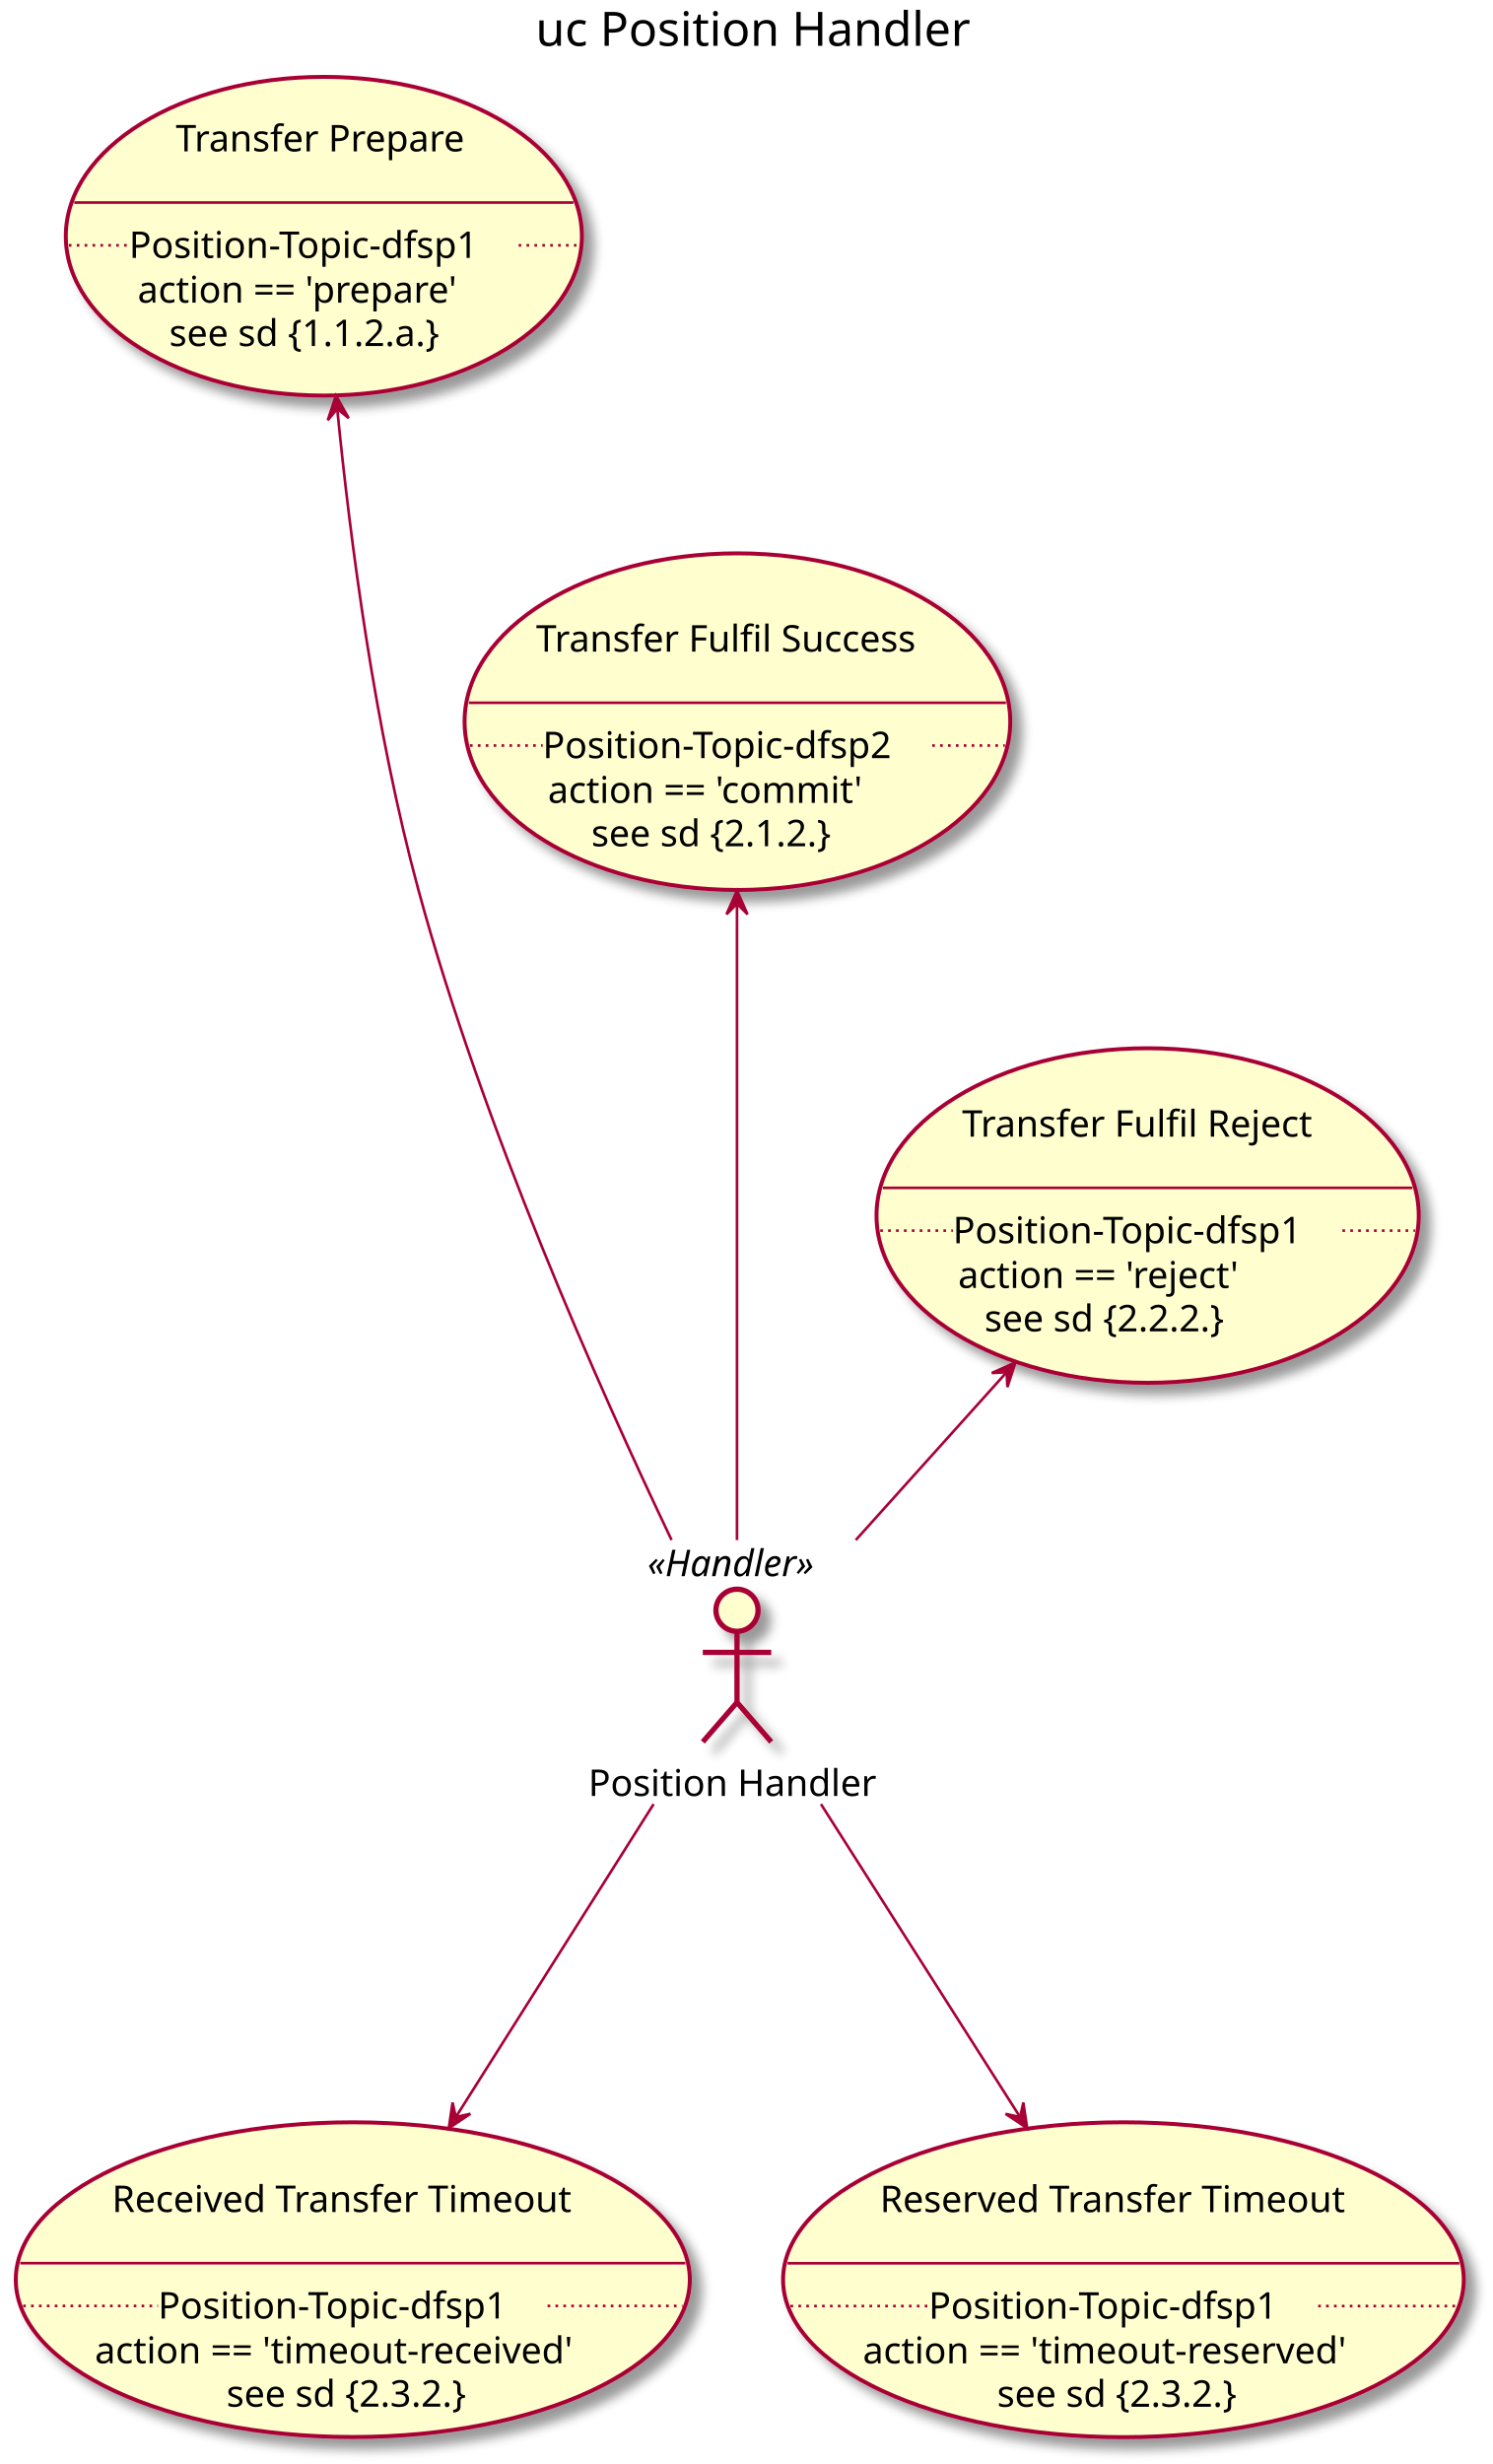
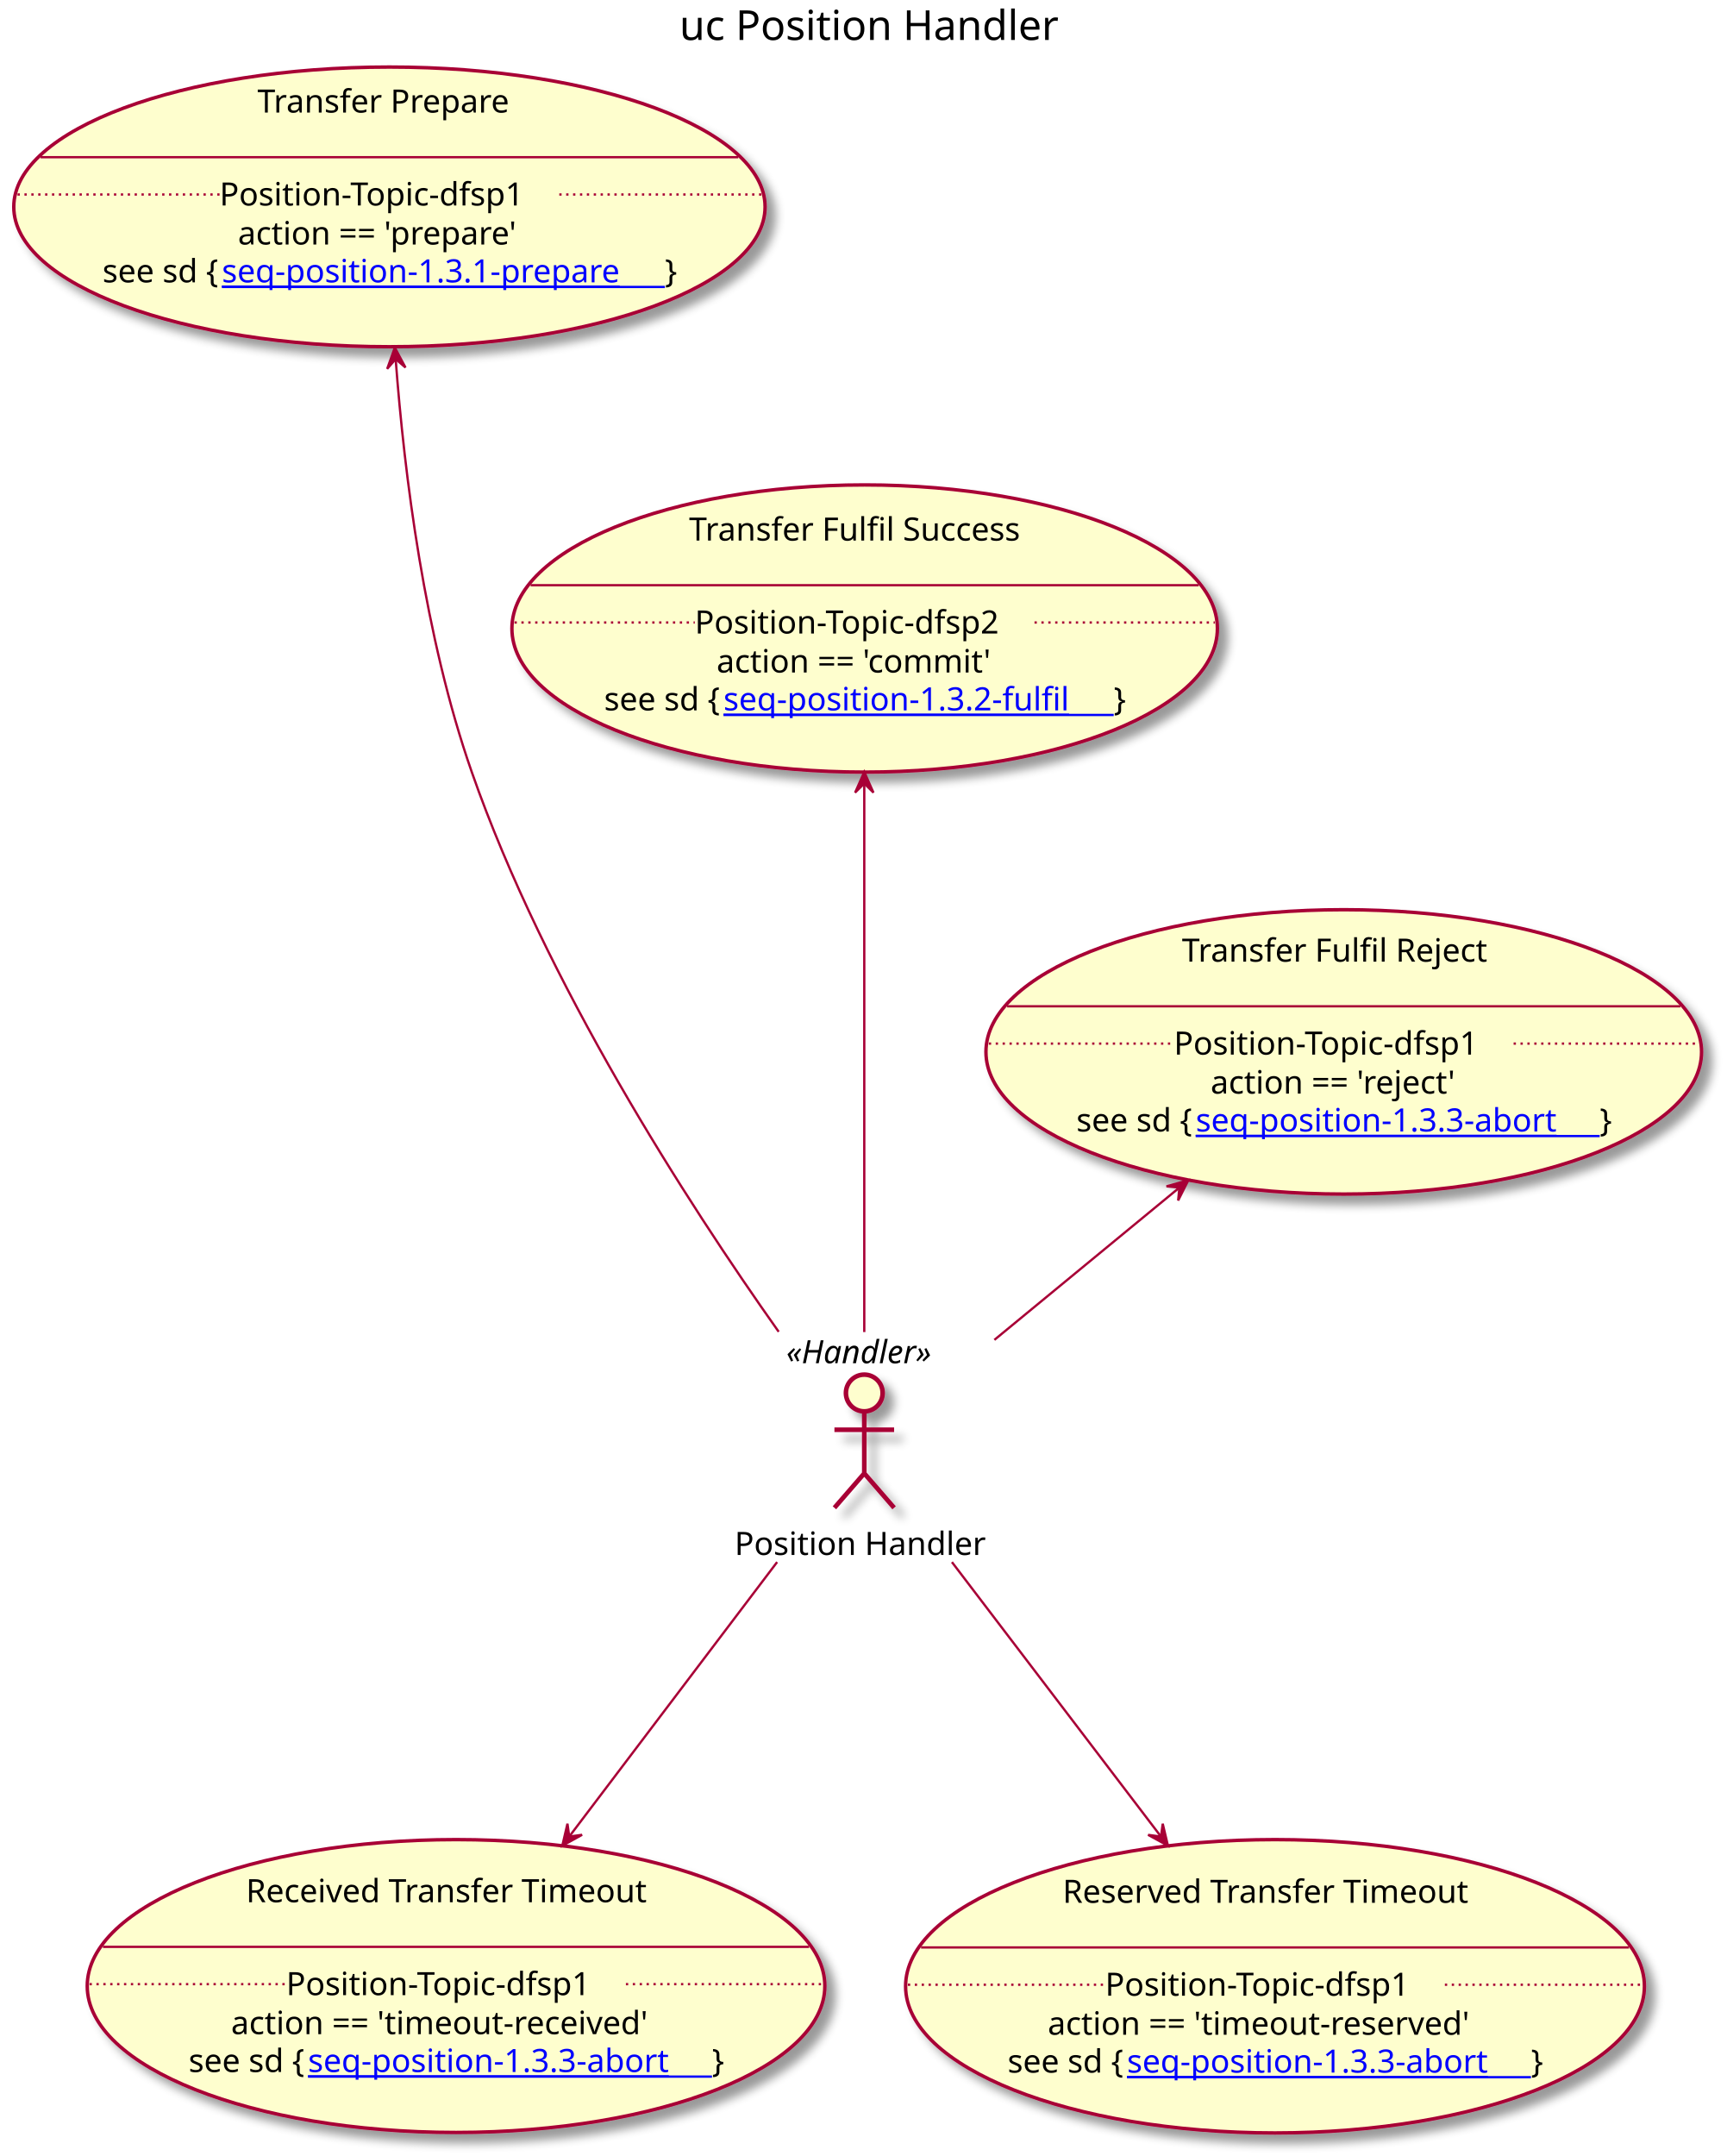
- <svg xmlns="http://www.w3.org/2000/svg" contentScriptType="application/ecmascript" contentStyleType="text/css" height="936px" preserveAspectRatio="none" style="width:567px;height:936px;" version="1.1" viewBox="0 0 567 936" width="567px" zoomAndPan="magnify">
+ <svg xmlns="http://www.w3.org/2000/svg" xmlns:xlink="http://www.w3.org/1999/xlink" contentScriptType="application/ecmascript" contentStyleType="text/css" height="939px" preserveAspectRatio="none" style="width:752px;height:939px;" version="1.1" viewBox="0 0 752 939" width="752px" zoomAndPan="magnify">
  <defs>
-     <filter height="300%" id="f1444pmen2ce5b" width="300%" x="-1" y="-1">
+     <filter height="300%" id="fq529vwlxhfi0" width="300%" x="-1" y="-1">
      <feGaussianBlur result="blurOut" stdDeviation="2.0" />
      <feColorMatrix in="blurOut" result="blurOut2" type="matrix" values="0 0 0 0 0 0 0 0 0 0 0 0 0 0 0 0 0 0 .4 0" />
      <feOffset dx="4.0" dy="4.0" in="blurOut2" result="blurOut3" />
      <feBlend in="SourceGraphic" in2="blurOut3" mode="normal" />
    </filter>
  </defs>
  <g>
-     <text fill="#000000" font-family="sans-serif" font-size="18" lengthAdjust="spacingAndGlyphs" textLength="168" x="203.5" y="17.402">uc Position Handler</text>
-     <ellipse cx="280" cy="611.688" fill="#FEFECE" filter="url(#f1444pmen2ce5b)" rx="8" ry="8" style="stroke: #A80036; stroke-width: 2.0;" />
-     <path d="M280,619.688 L280,646.688 M267,627.688 L293,627.688 M280,646.688 L267,661.688 M280,646.688 L293,661.688 " fill="none" filter="url(#f1444pmen2ce5b)" style="stroke: #A80036; stroke-width: 2.0;" />
-     <text fill="#000000" font-family="sans-serif" font-size="14" lengthAdjust="spacingAndGlyphs" textLength="113" x="223.5" y="682.223">Position Handler</text>
-     <text fill="#000000" font-family="sans-serif" font-size="14" font-style="italic" lengthAdjust="spacingAndGlyphs" textLength="68" x="246" y="598.734">«Handler»</text>
-     <ellipse cx="123.032" cy="89.731" fill="#FEFECE" filter="url(#f1444pmen2ce5b)" rx="98.032" ry="60.532" style="stroke: #A80036; stroke-width: 1.5;" />
-     <text fill="#000000" font-family="sans-serif" font-size="14" lengthAdjust="spacingAndGlyphs" textLength="115" x="66.782" y="57.499">Transfer Prepare</text>
-     <text fill="#000000" font-family="sans-serif" font-size="14" lengthAdjust="spacingAndGlyphs" textLength="0" x="126.282" y="73.987" />
-     <line style="stroke: #A80036; stroke-width: 1.0;" x1="28.214" x2="217.851" y1="76.94" y2="76.94" />
-     <text fill="#000000" font-family="sans-serif" font-size="14" lengthAdjust="spacingAndGlyphs" textLength="132" x="52.282" y="114.963">action == 'prepare'</text>
-     <text fill="#000000" font-family="sans-serif" font-size="14" lengthAdjust="spacingAndGlyphs" textLength="108" x="64.282" y="131.452">see sd {1.1.2.a.}</text>
-     <line style="stroke: #A80036; stroke-width: 1.0; stroke-dasharray: 1.0,2.0;" x1="26.16" x2="49.032" y1="93.184" y2="93.184" />
-     <text fill="#000000" font-family="sans-serif" font-size="14" lengthAdjust="spacingAndGlyphs" textLength="148" x="49.032" y="97.975">Position-Topic-dfsp1</text>
-     <line style="stroke: #A80036; stroke-width: 1.0; stroke-dasharray: 1.0,2.0;" x1="197.032" x2="219.905" y1="93.184" y2="93.184" />
-     <ellipse cx="280.157" cy="274.136" fill="#FEFECE" filter="url(#f1444pmen2ce5b)" rx="103.657" ry="63.937" style="stroke: #A80036; stroke-width: 1.5;" />
-     <text fill="#000000" font-family="sans-serif" font-size="14" lengthAdjust="spacingAndGlyphs" textLength="153" x="203.657" y="247.521">Transfer Fulfil Success</text>
-     <text fill="#000000" font-family="sans-serif" font-size="14" lengthAdjust="spacingAndGlyphs" textLength="0" x="282.157" y="264.009" />
-     <line style="stroke: #A80036; stroke-width: 1.0;" x1="178.155" x2="382.16" y1="266.962" y2="266.962" />
-     <text fill="#000000" font-family="sans-serif" font-size="14" lengthAdjust="spacingAndGlyphs" textLength="129" x="208.157" y="304.985">action == 'commit'</text>
-     <text fill="#000000" font-family="sans-serif" font-size="14" lengthAdjust="spacingAndGlyphs" textLength="96" x="224.657" y="321.474">see sd {2.1.2.}</text>
-     <line style="stroke: #A80036; stroke-width: 1.0; stroke-dasharray: 1.0,2.0;" x1="178.548" x2="206.157" y1="283.206" y2="283.206" />
-     <text fill="#000000" font-family="sans-serif" font-size="14" lengthAdjust="spacingAndGlyphs" textLength="148" x="206.157" y="287.997">Position-Topic-dfsp2</text>
-     <line style="stroke: #A80036; stroke-width: 1.0; stroke-dasharray: 1.0,2.0;" x1="354.157" x2="381.766" y1="283.206" y2="283.206" />
-     <ellipse cx="436.004" cy="461.741" fill="#FEFECE" filter="url(#f1444pmen2ce5b)" rx="103.004" ry="63.542" style="stroke: #A80036; stroke-width: 1.5;" />
-     <text fill="#000000" font-family="sans-serif" font-size="14" lengthAdjust="spacingAndGlyphs" textLength="141" x="365.504" y="431.791">Transfer Fulfil Reject</text>
-     <text fill="#000000" font-family="sans-serif" font-size="14" lengthAdjust="spacingAndGlyphs" textLength="0" x="438.004" y="448.279" />
-     <line style="stroke: #A80036; stroke-width: 1.0;" x1="335.418" x2="536.59" y1="451.232" y2="451.232" />
-     <text fill="#000000" font-family="sans-serif" font-size="14" lengthAdjust="spacingAndGlyphs" textLength="116" x="364.004" y="489.256">action == 'reject'</text>
-     <text fill="#000000" font-family="sans-serif" font-size="14" lengthAdjust="spacingAndGlyphs" textLength="96" x="374.004" y="505.744">see sd {2.2.2.}</text>
-     <line style="stroke: #A80036; stroke-width: 1.0; stroke-dasharray: 1.0,2.0;" x1="334.42" x2="362.004" y1="467.476" y2="467.476" />
-     <text fill="#000000" font-family="sans-serif" font-size="14" lengthAdjust="spacingAndGlyphs" textLength="148" x="362.004" y="472.267">Position-Topic-dfsp1</text>
-     <line style="stroke: #A80036; stroke-width: 1.0; stroke-dasharray: 1.0,2.0;" x1="510.004" x2="537.588" y1="467.476" y2="467.476" />
-     <ellipse cx="134.038" cy="865.972" fill="#FEFECE" filter="url(#f1444pmen2ce5b)" rx="128.038" ry="59.773" style="stroke: #A80036; stroke-width: 1.5;" />
-     <text fill="#000000" font-family="sans-serif" font-size="14" lengthAdjust="spacingAndGlyphs" textLength="183" x="42.538" y="840.267">Received Transfer Timeout</text>
-     <text fill="#000000" font-family="sans-serif" font-size="14" lengthAdjust="spacingAndGlyphs" textLength="0" x="136.038" y="856.755" />
-     <line style="stroke: #A80036; stroke-width: 1.0;" x1="7.705" x2="260.372" y1="859.708" y2="859.708" />
-     <text fill="#000000" font-family="sans-serif" font-size="14" lengthAdjust="spacingAndGlyphs" textLength="196" x="36.038" y="897.732">action == 'timeout-received'</text>
-     <text fill="#000000" font-family="sans-serif" font-size="14" lengthAdjust="spacingAndGlyphs" textLength="96" x="86.038" y="914.22">see sd {2.3.2.}</text>
-     <line style="stroke: #A80036; stroke-width: 1.0; stroke-dasharray: 1.0,2.0;" x1="8.797" x2="60.038" y1="875.953" y2="875.953" />
-     <text fill="#000000" font-family="sans-serif" font-size="14" lengthAdjust="spacingAndGlyphs" textLength="148" x="60.038" y="880.744">Position-Topic-dfsp1</text>
-     <line style="stroke: #A80036; stroke-width: 1.0; stroke-dasharray: 1.0,2.0;" x1="208.038" x2="259.279" y1="875.953" y2="875.953" />
-     <ellipse cx="426.806" cy="866.002" fill="#FEFECE" filter="url(#f1444pmen2ce5b)" rx="129.306" ry="59.803" style="stroke: #A80036; stroke-width: 1.5;" />
-     <text fill="#000000" font-family="sans-serif" font-size="14" lengthAdjust="spacingAndGlyphs" textLength="185" x="334.306" y="840.311">Reserved Transfer Timeout</text>
-     <text fill="#000000" font-family="sans-serif" font-size="14" lengthAdjust="spacingAndGlyphs" textLength="0" x="428.806" y="856.8" />
-     <line style="stroke: #A80036; stroke-width: 1.0;" x1="299.208" x2="554.405" y1="859.753" y2="859.753" />
-     <text fill="#000000" font-family="sans-serif" font-size="14" lengthAdjust="spacingAndGlyphs" textLength="198" x="327.806" y="897.776">action == 'timeout-reserved'</text>
-     <text fill="#000000" font-family="sans-serif" font-size="14" lengthAdjust="spacingAndGlyphs" textLength="96" x="378.806" y="914.264">see sd {2.3.2.}</text>
-     <line style="stroke: #A80036; stroke-width: 1.0; stroke-dasharray: 1.0,2.0;" x1="300.319" x2="352.806" y1="875.997" y2="875.997" />
-     <text fill="#000000" font-family="sans-serif" font-size="14" lengthAdjust="spacingAndGlyphs" textLength="148" x="352.806" y="880.788">Position-Topic-dfsp1</text>
-     <line style="stroke: #A80036; stroke-width: 1.0; stroke-dasharray: 1.0,2.0;" x1="500.806" x2="553.294" y1="875.997" y2="875.997" />
-     <path d="M128.133,155.426 C133.134,206.039 142.475,277.397 159,338.199 C183.386,427.926 227.448,526.976 255.137,585.003 " fill="none" id="PREPARE-POS_HANDLER" style="stroke: #A80036; stroke-width: 1.0;" />
-     <polygon fill="#A80036" points="127.633,150.286,124.523,159.631,128.117,155.262,132.486,158.856,127.633,150.286" style="stroke: #A80036; stroke-width: 1.0;" />
-     <path d="M280,343.347 C280,414.047 280,522.151 280,585.036 " fill="none" id="FULFIL-POS_HANDLER" style="stroke: #A80036; stroke-width: 1.0;" />
-     <polygon fill="#A80036" points="280,338.323,276,347.323,280,343.323,284,347.323,280,338.323" style="stroke: #A80036; stroke-width: 1.0;" />
-     <path d="M382.327,521.393 C363.688,542.123 342.99,565.143 325.113,585.025 " fill="none" id="REJECT-POS_HANDLER" style="stroke: #A80036; stroke-width: 1.0;" />
-     <polygon fill="#A80036" points="385.782,517.551,376.79,521.569,382.439,521.269,382.739,526.918,385.782,517.551" style="stroke: #A80036; stroke-width: 1.0;" />
-     <path d="M248.32,685.323 C226.319,720.133 196.851,766.757 173.344,803.949 " fill="none" id="POS_HANDLER-TIMEOUT_RECEIVED" style="stroke: #A80036; stroke-width: 1.0;" />
-     <polygon fill="#A80036" points="170.508,808.437,178.698,802.966,173.179,804.21,171.935,798.692,170.508,808.437" style="stroke: #A80036; stroke-width: 1.0;" />
-     <path d="M311.897,685.323 C334.049,720.133 363.718,766.757 387.386,803.949 " fill="none" id="POS_HANDLER-TIMEOUT_RESERVED" style="stroke: #A80036; stroke-width: 1.0;" />
-     <polygon fill="#A80036" points="390.242,808.437,388.785,798.696,387.558,804.218,382.035,802.991,390.242,808.437" style="stroke: #A80036; stroke-width: 1.0;" />
+     <text fill="#000000" font-family="sans-serif" font-size="18" lengthAdjust="spacingAndGlyphs" textLength="168" x="296" y="17.402">uc Position Handler</text>
+     <ellipse cx="376.5" cy="606.688" fill="#FEFECE" filter="url(#fq529vwlxhfi0)" rx="8" ry="8" style="stroke: #A80036; stroke-width: 2.0;" />
+     <path d="M376.5,614.688 L376.5,641.688 M363.5,622.688 L389.5,622.688 M376.5,641.688 L363.5,656.688 M376.5,641.688 L389.5,656.688 " fill="none" filter="url(#fq529vwlxhfi0)" style="stroke: #A80036; stroke-width: 2.0;" />
+     <text fill="#000000" font-family="sans-serif" font-size="14" lengthAdjust="spacingAndGlyphs" textLength="113" x="320" y="677.223">Position Handler</text>
+     <text fill="#000000" font-family="sans-serif" font-size="14" font-style="italic" lengthAdjust="spacingAndGlyphs" textLength="68" x="342.5" y="593.734">«Handler»</text>
+     <ellipse cx="169.644" cy="90.105" fill="#FEFECE" filter="url(#fq529vwlxhfi0)" rx="163.644" ry="60.906" style="stroke: #A80036; stroke-width: 1.5;" />
+     <text fill="#000000" font-family="sans-serif" font-size="14" lengthAdjust="spacingAndGlyphs" textLength="115" x="112.144" y="49.024">Transfer Prepare</text>
+     <text fill="#000000" font-family="sans-serif" font-size="14" lengthAdjust="spacingAndGlyphs" textLength="0" x="171.644" y="65.512" />
+     <line style="stroke: #A80036; stroke-width: 1.0;" x1="17.677" x2="321.61" y1="68.465" y2="68.465" />
+     <text fill="#000000" font-family="sans-serif" font-size="14" lengthAdjust="spacingAndGlyphs" textLength="132" x="103.644" y="106.489">action == 'prepare'</text>
+     <text fill="#000000" font-family="sans-serif" font-size="14" lengthAdjust="spacingAndGlyphs" textLength="52" x="44.644" y="122.977">see sd {</text>
+     <a target="_top" xlink:actuate="onRequest" xlink:href="https://github.com/mojaloop/docs/blob/develop/CentralServices/seq_diagrams/seq-position-1.3.1-prepare.svg" xlink:show="new" xlink:title="https://github.com/mojaloop/docs/blob/develop/CentralServices/seq_diagrams/seq-position-1.3.1-prepare.svg" xlink:type="simple">
+       <text fill="#0000FF" font-family="sans-serif" font-size="14" lengthAdjust="spacingAndGlyphs" text-decoration="underline" textLength="193" x="96.644" y="122.977">seq-position-1.3.1-prepare</text>
+       <line style="stroke: #0000FF; stroke-width: 1.0;" x1="96.644" x2="289.644" y1="124.977" y2="124.977" />
+     </a>
+     <text fill="#000000" font-family="sans-serif" font-size="14" lengthAdjust="spacingAndGlyphs" textLength="5" x="289.644" y="122.977">}</text>
+     <line style="stroke: #A80036; stroke-width: 1.0; stroke-dasharray: 1.0,2.0;" x1="7.644" x2="95.644" y1="84.71" y2="84.71" />
+     <text fill="#000000" font-family="sans-serif" font-size="14" lengthAdjust="spacingAndGlyphs" textLength="148" x="95.644" y="89.501">Position-Topic-dfsp1</text>
+     <line style="stroke: #A80036; stroke-width: 1.0; stroke-dasharray: 1.0,2.0;" x1="243.644" x2="331.644" y1="84.71" y2="84.71" />
+     <ellipse cx="376.663" cy="273.734" fill="#FEFECE" filter="url(#fq529vwlxhfi0)" rx="153.663" ry="62.535" style="stroke: #A80036; stroke-width: 1.5;" />
+     <text fill="#000000" font-family="sans-serif" font-size="14" lengthAdjust="spacingAndGlyphs" textLength="153" x="300.163" y="235.433">Transfer Fulfil Success</text>
+     <text fill="#000000" font-family="sans-serif" font-size="14" lengthAdjust="spacingAndGlyphs" textLength="0" x="378.663" y="251.921" />
+     <line style="stroke: #A80036; stroke-width: 1.0;" x1="231.155" x2="522.171" y1="254.874" y2="254.874" />
+     <text fill="#000000" font-family="sans-serif" font-size="14" lengthAdjust="spacingAndGlyphs" textLength="129" x="312.163" y="292.898">action == 'commit'</text>
+     <text fill="#000000" font-family="sans-serif" font-size="14" lengthAdjust="spacingAndGlyphs" textLength="52" x="263.163" y="309.386">see sd {</text>
+     <a target="_top" xlink:actuate="onRequest" xlink:href="https://github.com/mojaloop/docs/blob/develop/CentralServices/seq_diagrams/seq-position-1.3.2-fulfil.svg" xlink:show="new" xlink:title="https://github.com/mojaloop/docs/blob/develop/CentralServices/seq_diagrams/seq-position-1.3.2-fulfil.svg" xlink:type="simple">
+       <text fill="#0000FF" font-family="sans-serif" font-size="14" lengthAdjust="spacingAndGlyphs" text-decoration="underline" textLength="170" x="315.163" y="309.386">seq-position-1.3.2-fulfil</text>
+       <line style="stroke: #0000FF; stroke-width: 1.0;" x1="315.163" x2="485.163" y1="311.386" y2="311.386" />
+     </a>
+     <text fill="#000000" font-family="sans-serif" font-size="14" lengthAdjust="spacingAndGlyphs" textLength="5" x="485.163" y="309.386">}</text>
+     <line style="stroke: #A80036; stroke-width: 1.0; stroke-dasharray: 1.0,2.0;" x1="224.135" x2="302.663" y1="271.119" y2="271.119" />
+     <text fill="#000000" font-family="sans-serif" font-size="14" lengthAdjust="spacingAndGlyphs" textLength="148" x="302.663" y="275.91">Position-Topic-dfsp2</text>
+     <line style="stroke: #A80036; stroke-width: 1.0; stroke-dasharray: 1.0,2.0;" x1="450.663" x2="529.191" y1="271.119" y2="271.119" />
+     <ellipse cx="585.37" cy="458.127" fill="#FEFECE" filter="url(#fq529vwlxhfi0)" rx="155.87" ry="61.928" style="stroke: #A80036; stroke-width: 1.5;" />
+     <text fill="#000000" font-family="sans-serif" font-size="14" lengthAdjust="spacingAndGlyphs" textLength="141" x="514.87" y="418.828">Transfer Fulfil Reject</text>
+     <text fill="#000000" font-family="sans-serif" font-size="14" lengthAdjust="spacingAndGlyphs" textLength="0" x="587.37" y="435.316" />
+     <line style="stroke: #A80036; stroke-width: 1.0;" x1="438.731" x2="732.01" y1="438.269" y2="438.269" />
+     <text fill="#000000" font-family="sans-serif" font-size="14" lengthAdjust="spacingAndGlyphs" textLength="116" x="527.37" y="476.293">action == 'reject'</text>
+     <text fill="#000000" font-family="sans-serif" font-size="14" lengthAdjust="spacingAndGlyphs" textLength="52" x="468.87" y="492.781">see sd {</text>
+     <a target="_top" xlink:actuate="onRequest" xlink:href="https://github.com/mojaloop/docs/blob/develop/CentralServices/seq_diagrams/seq-position-1.3.3-abort.svg" xlink:show="new" xlink:title="https://github.com/mojaloop/docs/blob/develop/CentralServices/seq_diagrams/seq-position-1.3.3-abort.svg" xlink:type="simple">
+       <text fill="#0000FF" font-family="sans-serif" font-size="14" lengthAdjust="spacingAndGlyphs" text-decoration="underline" textLength="176" x="520.87" y="492.781">seq-position-1.3.3-abort</text>
+       <line style="stroke: #0000FF; stroke-width: 1.0;" x1="520.87" x2="696.87" y1="494.781" y2="494.781" />
+     </a>
+     <text fill="#000000" font-family="sans-serif" font-size="14" lengthAdjust="spacingAndGlyphs" textLength="5" x="696.87" y="492.781">}</text>
+     <line style="stroke: #A80036; stroke-width: 1.0; stroke-dasharray: 1.0,2.0;" x1="430.765" x2="511.37" y1="454.514" y2="454.514" />
+     <text fill="#000000" font-family="sans-serif" font-size="14" lengthAdjust="spacingAndGlyphs" textLength="148" x="511.37" y="459.305">Position-Topic-dfsp1</text>
+     <line style="stroke: #A80036; stroke-width: 1.0; stroke-dasharray: 1.0,2.0;" x1="659.37" x2="739.975" y1="454.514" y2="454.514" />
+     <ellipse cx="198.661" cy="864.974" fill="#FEFECE" filter="url(#fq529vwlxhfi0)" rx="160.661" ry="63.775" style="stroke: #A80036; stroke-width: 1.5;" />
+     <text fill="#000000" font-family="sans-serif" font-size="14" lengthAdjust="spacingAndGlyphs" textLength="183" x="107.161" y="828.47">Received Transfer Timeout</text>
+     <text fill="#000000" font-family="sans-serif" font-size="14" lengthAdjust="spacingAndGlyphs" textLength="0" x="200.661" y="844.958" />
+     <line style="stroke: #A80036; stroke-width: 1.0;" x1="44.857" x2="352.466" y1="847.911" y2="847.911" />
+     <text fill="#000000" font-family="sans-serif" font-size="14" lengthAdjust="spacingAndGlyphs" textLength="196" x="100.661" y="885.934">action == 'timeout-received'</text>
+     <text fill="#000000" font-family="sans-serif" font-size="14" lengthAdjust="spacingAndGlyphs" textLength="52" x="82.161" y="902.423">see sd {</text>
+     <a target="_top" xlink:actuate="onRequest" xlink:href="https://github.com/mojaloop/docs/blob/develop/CentralServices/seq_diagrams/seq-position-1.3.3-abort.svg" xlink:show="new" xlink:title="https://github.com/mojaloop/docs/blob/develop/CentralServices/seq_diagrams/seq-position-1.3.3-abort.svg" xlink:type="simple">
+       <text fill="#0000FF" font-family="sans-serif" font-size="14" lengthAdjust="spacingAndGlyphs" text-decoration="underline" textLength="176" x="134.161" y="902.423">seq-position-1.3.3-abort</text>
+       <line style="stroke: #0000FF; stroke-width: 1.0;" x1="134.161" x2="310.161" y1="904.423" y2="904.423" />
+     </a>
+     <text fill="#000000" font-family="sans-serif" font-size="14" lengthAdjust="spacingAndGlyphs" textLength="5" x="310.161" y="902.423">}</text>
+     <line style="stroke: #A80036; stroke-width: 1.0; stroke-dasharray: 1.0,2.0;" x1="39.013" x2="124.661" y1="864.155" y2="864.155" />
+     <text fill="#000000" font-family="sans-serif" font-size="14" lengthAdjust="spacingAndGlyphs" textLength="148" x="124.661" y="868.946">Position-Topic-dfsp1</text>
+     <line style="stroke: #A80036; stroke-width: 1.0; stroke-dasharray: 1.0,2.0;" x1="272.661" x2="358.309" y1="864.155" y2="864.155" />
+     <ellipse cx="555.426" cy="865.076" fill="#FEFECE" filter="url(#fq529vwlxhfi0)" rx="160.926" ry="63.876" style="stroke: #A80036; stroke-width: 1.5;" />
+     <text fill="#000000" font-family="sans-serif" font-size="14" lengthAdjust="spacingAndGlyphs" textLength="185" x="462.926" y="828.723">Reserved Transfer Timeout</text>
+     <text fill="#000000" font-family="sans-serif" font-size="14" lengthAdjust="spacingAndGlyphs" textLength="0" x="557.426" y="845.211" />
+     <line style="stroke: #A80036; stroke-width: 1.0;" x1="401.243" x2="709.609" y1="848.164" y2="848.164" />
+     <text fill="#000000" font-family="sans-serif" font-size="14" lengthAdjust="spacingAndGlyphs" textLength="198" x="456.426" y="886.188">action == 'timeout-reserved'</text>
+     <text fill="#000000" font-family="sans-serif" font-size="14" lengthAdjust="spacingAndGlyphs" textLength="52" x="438.926" y="902.676">see sd {</text>
+     <a target="_top" xlink:actuate="onRequest" xlink:href="https://github.com/mojaloop/docs/blob/develop/CentralServices/seq_diagrams/seq-position-1.3.3-abort.svg" xlink:show="new" xlink:title="https://github.com/mojaloop/docs/blob/develop/CentralServices/seq_diagrams/seq-position-1.3.3-abort.svg" xlink:type="simple">
+       <text fill="#0000FF" font-family="sans-serif" font-size="14" lengthAdjust="spacingAndGlyphs" text-decoration="underline" textLength="176" x="490.926" y="902.676">seq-position-1.3.3-abort</text>
+       <line style="stroke: #0000FF; stroke-width: 1.0;" x1="490.926" x2="666.926" y1="904.676" y2="904.676" />
+     </a>
+     <text fill="#000000" font-family="sans-serif" font-size="14" lengthAdjust="spacingAndGlyphs" textLength="5" x="666.926" y="902.676">}</text>
+     <line style="stroke: #A80036; stroke-width: 1.0; stroke-dasharray: 1.0,2.0;" x1="395.509" x2="481.426" y1="864.408" y2="864.408" />
+     <text fill="#000000" font-family="sans-serif" font-size="14" lengthAdjust="spacingAndGlyphs" textLength="148" x="481.426" y="869.199">Position-Topic-dfsp1</text>
+     <line style="stroke: #A80036; stroke-width: 1.0; stroke-dasharray: 1.0,2.0;" x1="629.426" x2="715.343" y1="864.408" y2="864.408" />
+     <path d="M172.369,156.507 C176.168,206.968 184.996,277.5 205.5,336.199 C237.629,428.178 299.378,523.724 339.219,580.029 " fill="none" id="PREPARE-POS_HANDLER" style="stroke: #A80036; stroke-width: 1.0;" />
+     <polygon fill="#A80036" points="171.995,151.381,168.66,160.648,172.359,156.367,176.639,160.066,171.995,151.381" style="stroke: #A80036; stroke-width: 1.0;" />
+     <path d="M376.5,341.569 C376.5,411.185 376.5,517.846 376.5,580.146 " fill="none" id="FULFIL-POS_HANDLER" style="stroke: #A80036; stroke-width: 1.0;" />
+     <polygon fill="#A80036" points="376.5,336.205,372.5,345.205,376.5,341.205,380.5,345.205,376.5,336.205" style="stroke: #A80036; stroke-width: 1.0;" />
+     <path d="M513.781,517.221 C487.443,538.897 458.013,563.117 433.178,583.555 " fill="none" id="REJECT-POS_HANDLER" style="stroke: #A80036; stroke-width: 1.0;" />
+     <polygon fill="#A80036" points="517.644,514.043,508.153,516.673,513.783,517.22,513.236,522.85,517.644,514.043" style="stroke: #A80036; stroke-width: 1.0;" />
+     <path d="M338.533,680.324 C312.131,715.18 276.68,761.984 248.054,799.776 " fill="none" id="POS_HANDLER-TIMEOUT_RECEIVED" style="stroke: #A80036; stroke-width: 1.0;" />
+     <polygon fill="#A80036" points="244.953,803.87,253.576,799.111,247.972,799.885,247.199,794.281,244.953,803.87" style="stroke: #A80036; stroke-width: 1.0;" />
+     <path d="M414.68,680.324 C441.23,715.18 476.88,761.984 505.667,799.776 " fill="none" id="POS_HANDLER-TIMEOUT_RESERVED" style="stroke: #A80036; stroke-width: 1.0;" />
+     <polygon fill="#A80036" points="508.786,803.87,506.514,794.287,505.756,799.893,500.15,799.135,508.786,803.87" style="stroke: #A80036; stroke-width: 1.0;" />
  </g>
</svg>
